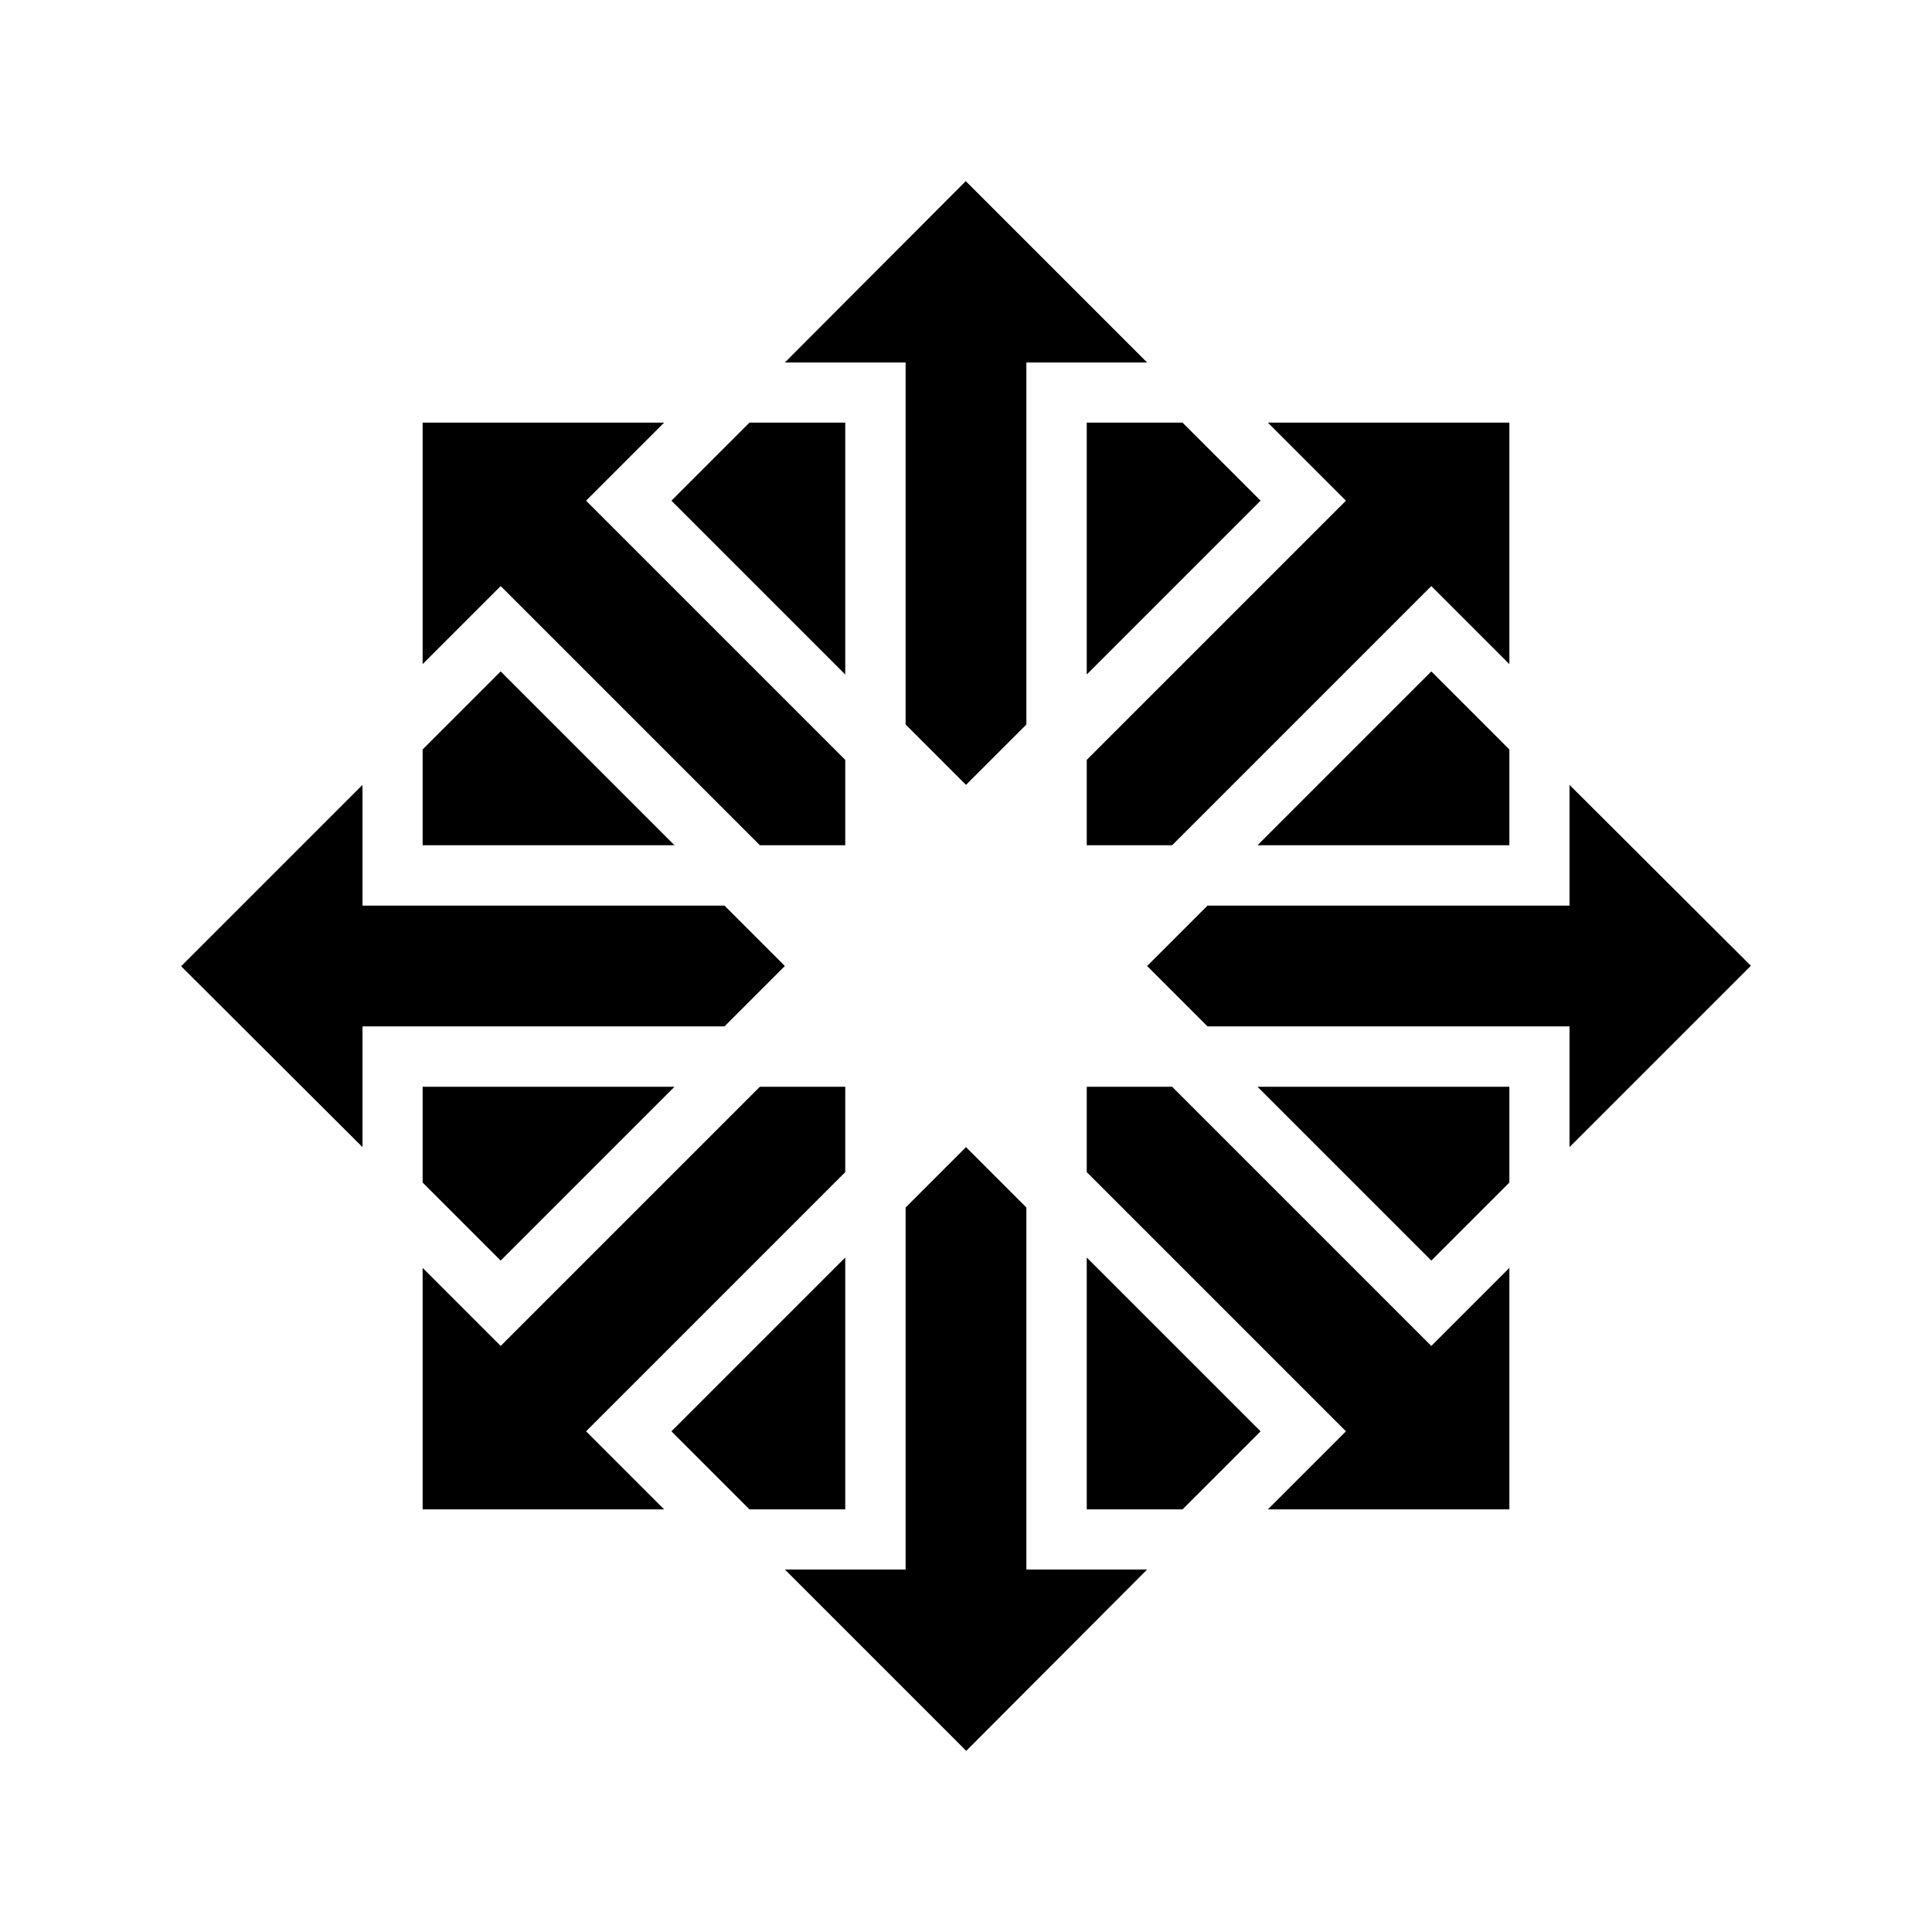
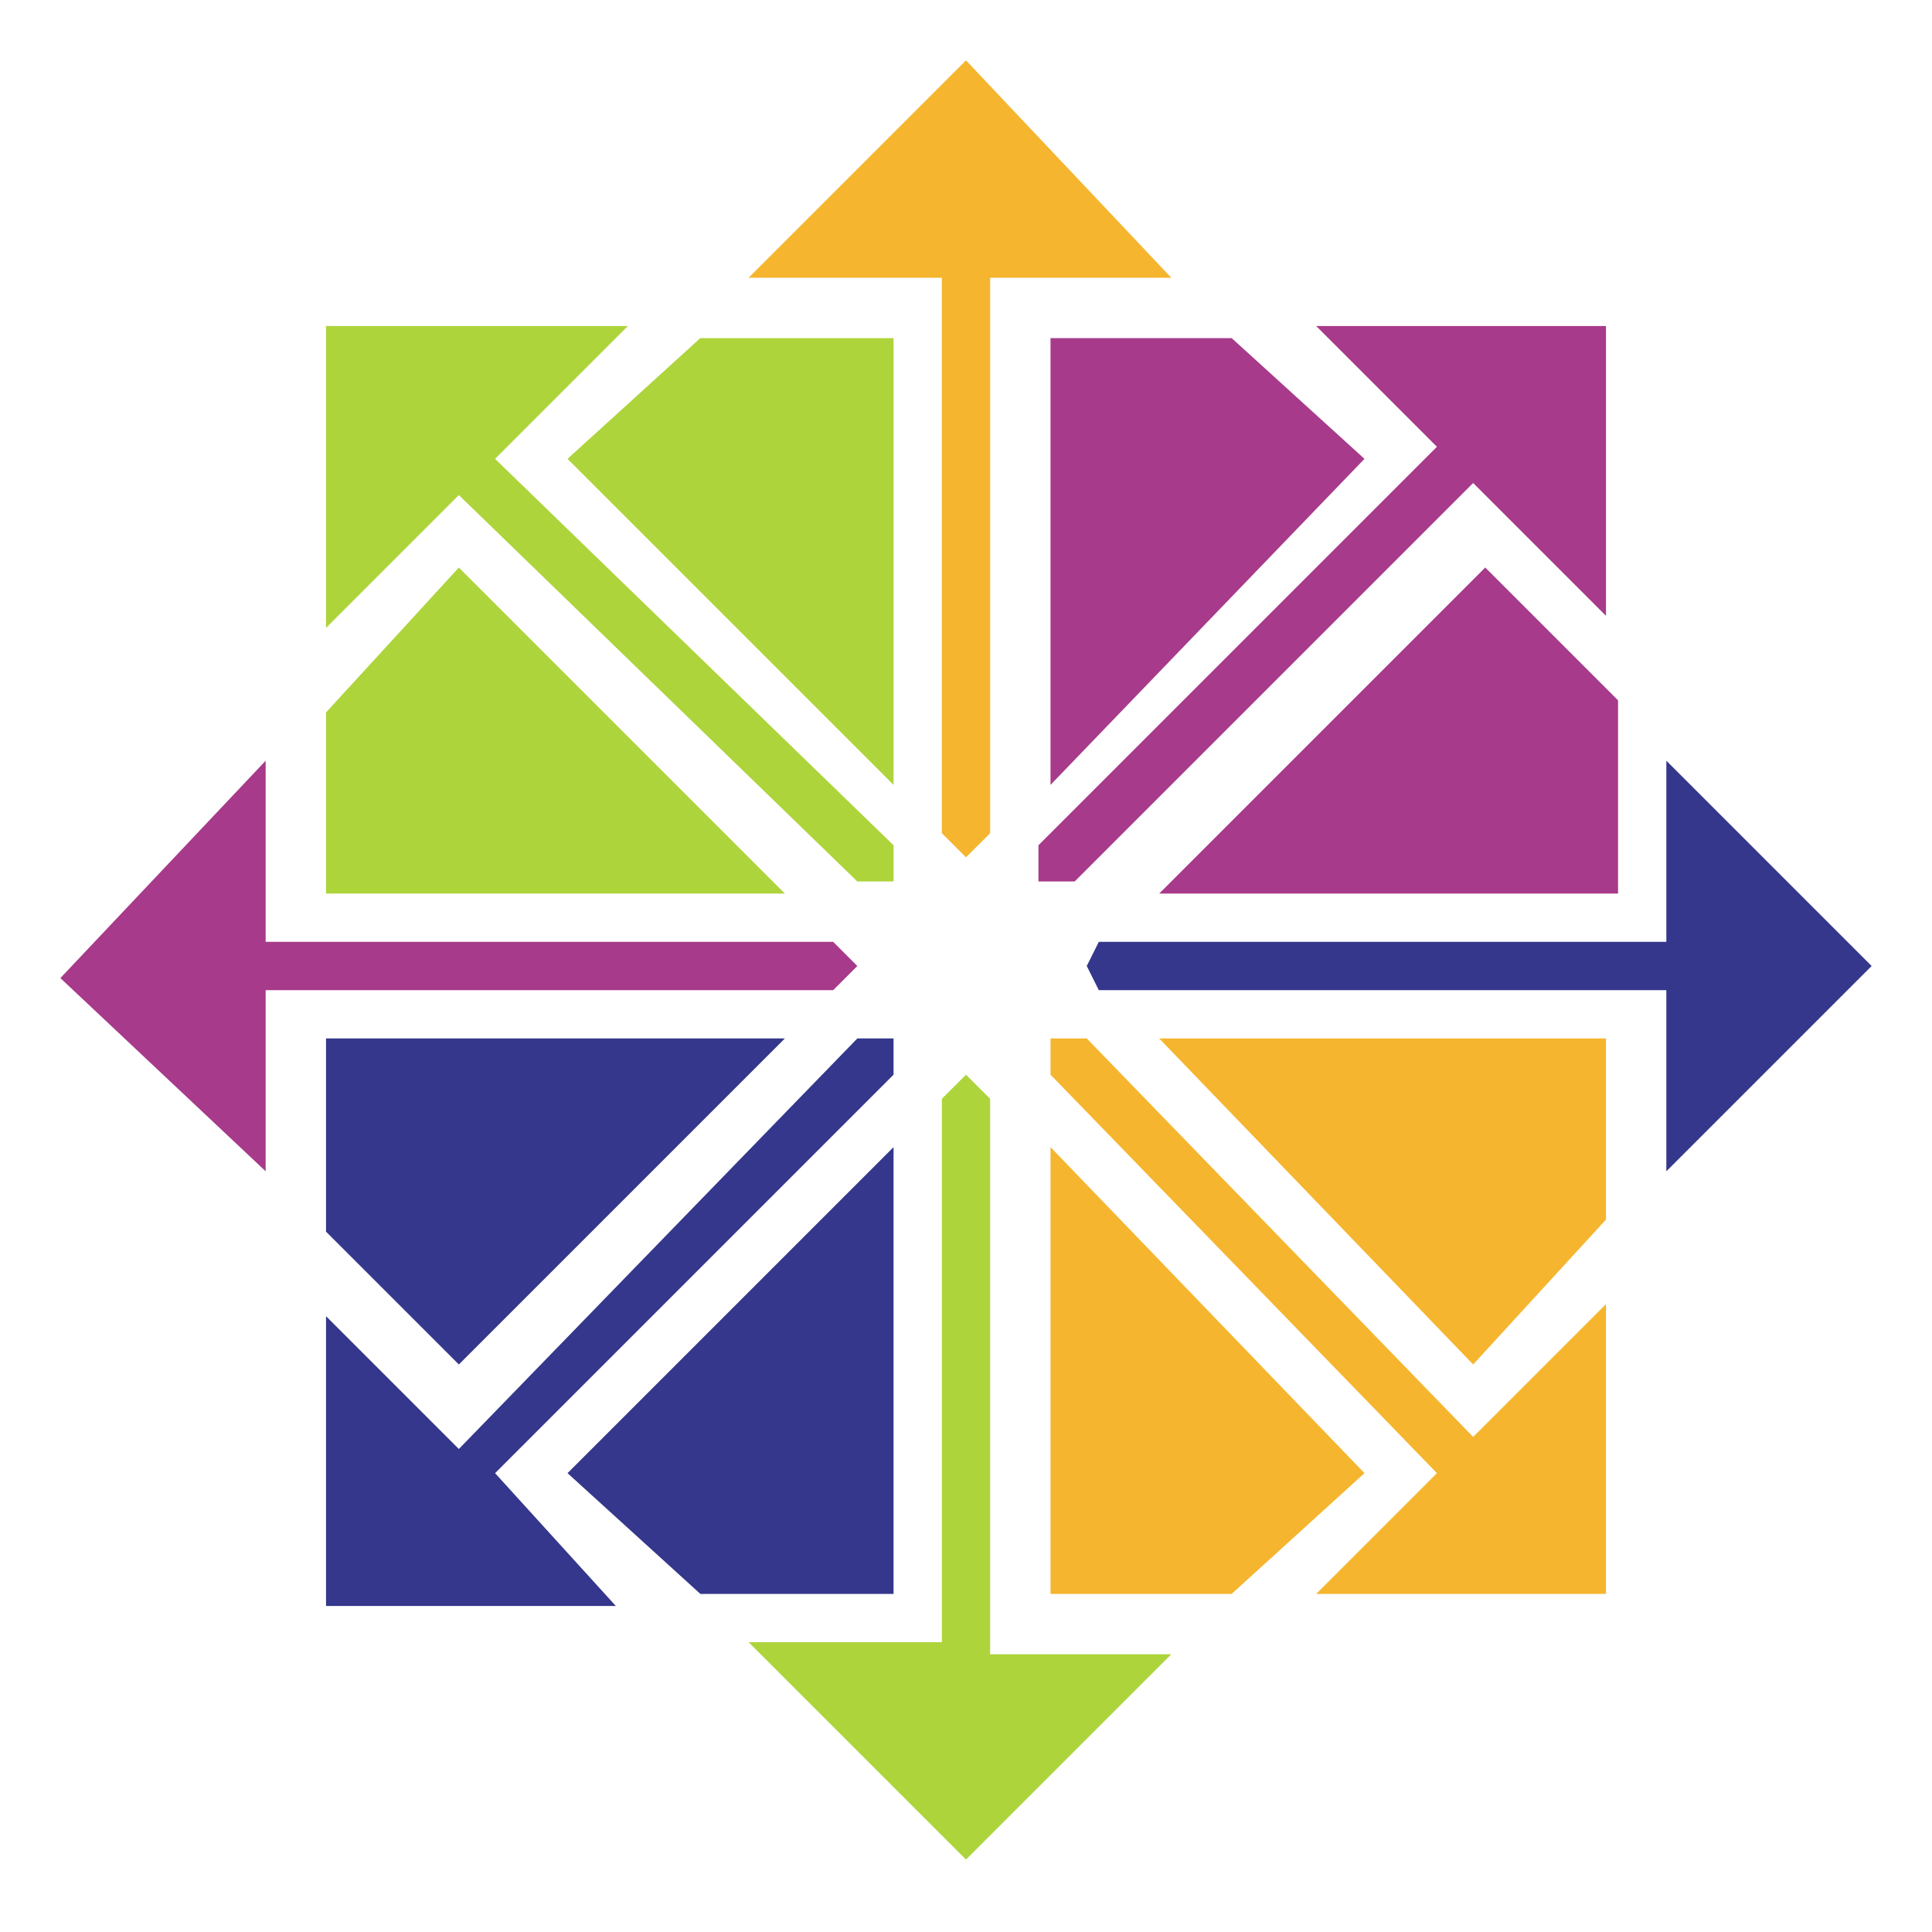
- <svg xmlns="http://www.w3.org/2000/svg" t="1722747600640" class="icon" viewBox="0 0 1024 1024" version="1.1" p-id="932" width="512" height="512">
-   <path d="M511.872 96L416 192.128h64V384l32 32 32-32V192.128h64L511.872 96zM224 224v128l41.376-41.376L402.752 448H448v-45.248L310.624 265.376 352 224H224z m173.248 0l-41.376 41.376L448 357.504V224h-50.752zM576 224v133.504l92.128-92.128L626.752 224H576z m96 0l41.376 41.376L576 402.752V448h45.248l137.376-137.376L800 352V224h-128zM265.376 355.872L224 397.248V448h133.504l-92.128-92.128z m493.248 0L666.496 448H800v-50.752l-41.376-41.376zM192.128 416L96 512.128 192.128 608v-64H384l32-32-32-32H192.128v-64z m639.744 0v64H640l-32 32 32 32h191.872v64L928 511.872 831.872 416zM224 576v50.752l41.376 41.376L357.504 576H224z m178.752 0l-137.376 137.376L224 672v128h128l-41.376-41.376L448 621.248V576h-45.248zM576 576v45.248l137.376 137.376L672 800h128v-128l-41.376 41.376L621.248 576H576z m90.496 0l92.128 92.128L800 626.752V576h-133.504zM512 608l-32 32v191.872h-64L512.128 928 608 831.872h-64V640l-32-32z m-64 58.496l-92.128 92.128L397.248 800H448v-133.504z m128 0V800h50.752l41.376-41.376L576 666.496z" p-id="933" />
+ <svg xmlns="http://www.w3.org/2000/svg" t="1738497439290" class="icon" viewBox="0 0 1024 1024" version="1.1" p-id="9836" width="200" height="200">
+   <path d="M172.8 172.8h160l-70.4 70.4L473.6 448v19.2h-19.2L243.2 262.4l-70.4 70.4z" fill="#ADD43B" p-id="9837" />
+   <path d="M697.6 172.8h153.6v153.6L780.8 256 569.6 467.2h-19.2V448l211.2-211.2z" fill="#A73A8A" p-id="9838" />
+   <path d="M556.8 550.4H576l204.8 211.2 70.4-70.4v153.6H697.6l64-64-204.8-211.2z" fill="#F5B52E" p-id="9839" />
+   <path d="M454.4 550.4h19.2v19.2L262.4 780.8l64 70.4H172.8V697.6l70.4 70.4z" fill="#34378B" p-id="9840" />
+   <path d="M172.8 377.6l70.4-76.8L416 473.6H172.8z" fill="#ADD43B" p-id="9841" />
+   <path d="M416 550.4L243.2 723.2l-70.4-70.4V550.4z" fill="#34378B" p-id="9842" />
+   <path d="M32 518.4l108.8-115.2v96h300.8l12.8 12.8-12.8 12.8H140.8v96z m582.4-44.8l172.8-172.8 70.4 70.4v102.4z" fill="#A73A8A" p-id="9843" />
+   <path d="M851.2 646.4l-70.4 76.8-166.4-172.8h236.8z" fill="#F5B52E" p-id="9844" />
+   <path d="M576 512l6.4-12.8h300.8v-96L992 512 883.2 620.8v-96H582.4z" fill="#34378B" p-id="9845" />
+   <path d="M556.8 608l166.4 172.8-70.4 64h-96z" fill="#F5B52E" p-id="9846" />
+   <path d="M499.2 582.4l12.8-12.8 12.8 12.8v294.4h96L512 985.6 396.8 870.4h102.4v-288z" fill="#ADD43B" p-id="9847" />
+   <path d="M300.8 780.8L473.6 608v236.8H371.2z" fill="#34378B" p-id="9848" />
+   <path d="M556.8 416l166.4-172.8-70.4-64h-96z" fill="#A73A8A" p-id="9849" />
+   <path d="M499.2 441.6l12.8 12.8 12.8-12.8V147.2h96L512 32 396.8 147.2h102.4v294.4z" fill="#F5B52E" p-id="9850" />
+   <path d="M300.8 243.2L473.6 416V179.2H371.2l-70.4 64z" fill="#ADD43B" p-id="9851" />
</svg>
